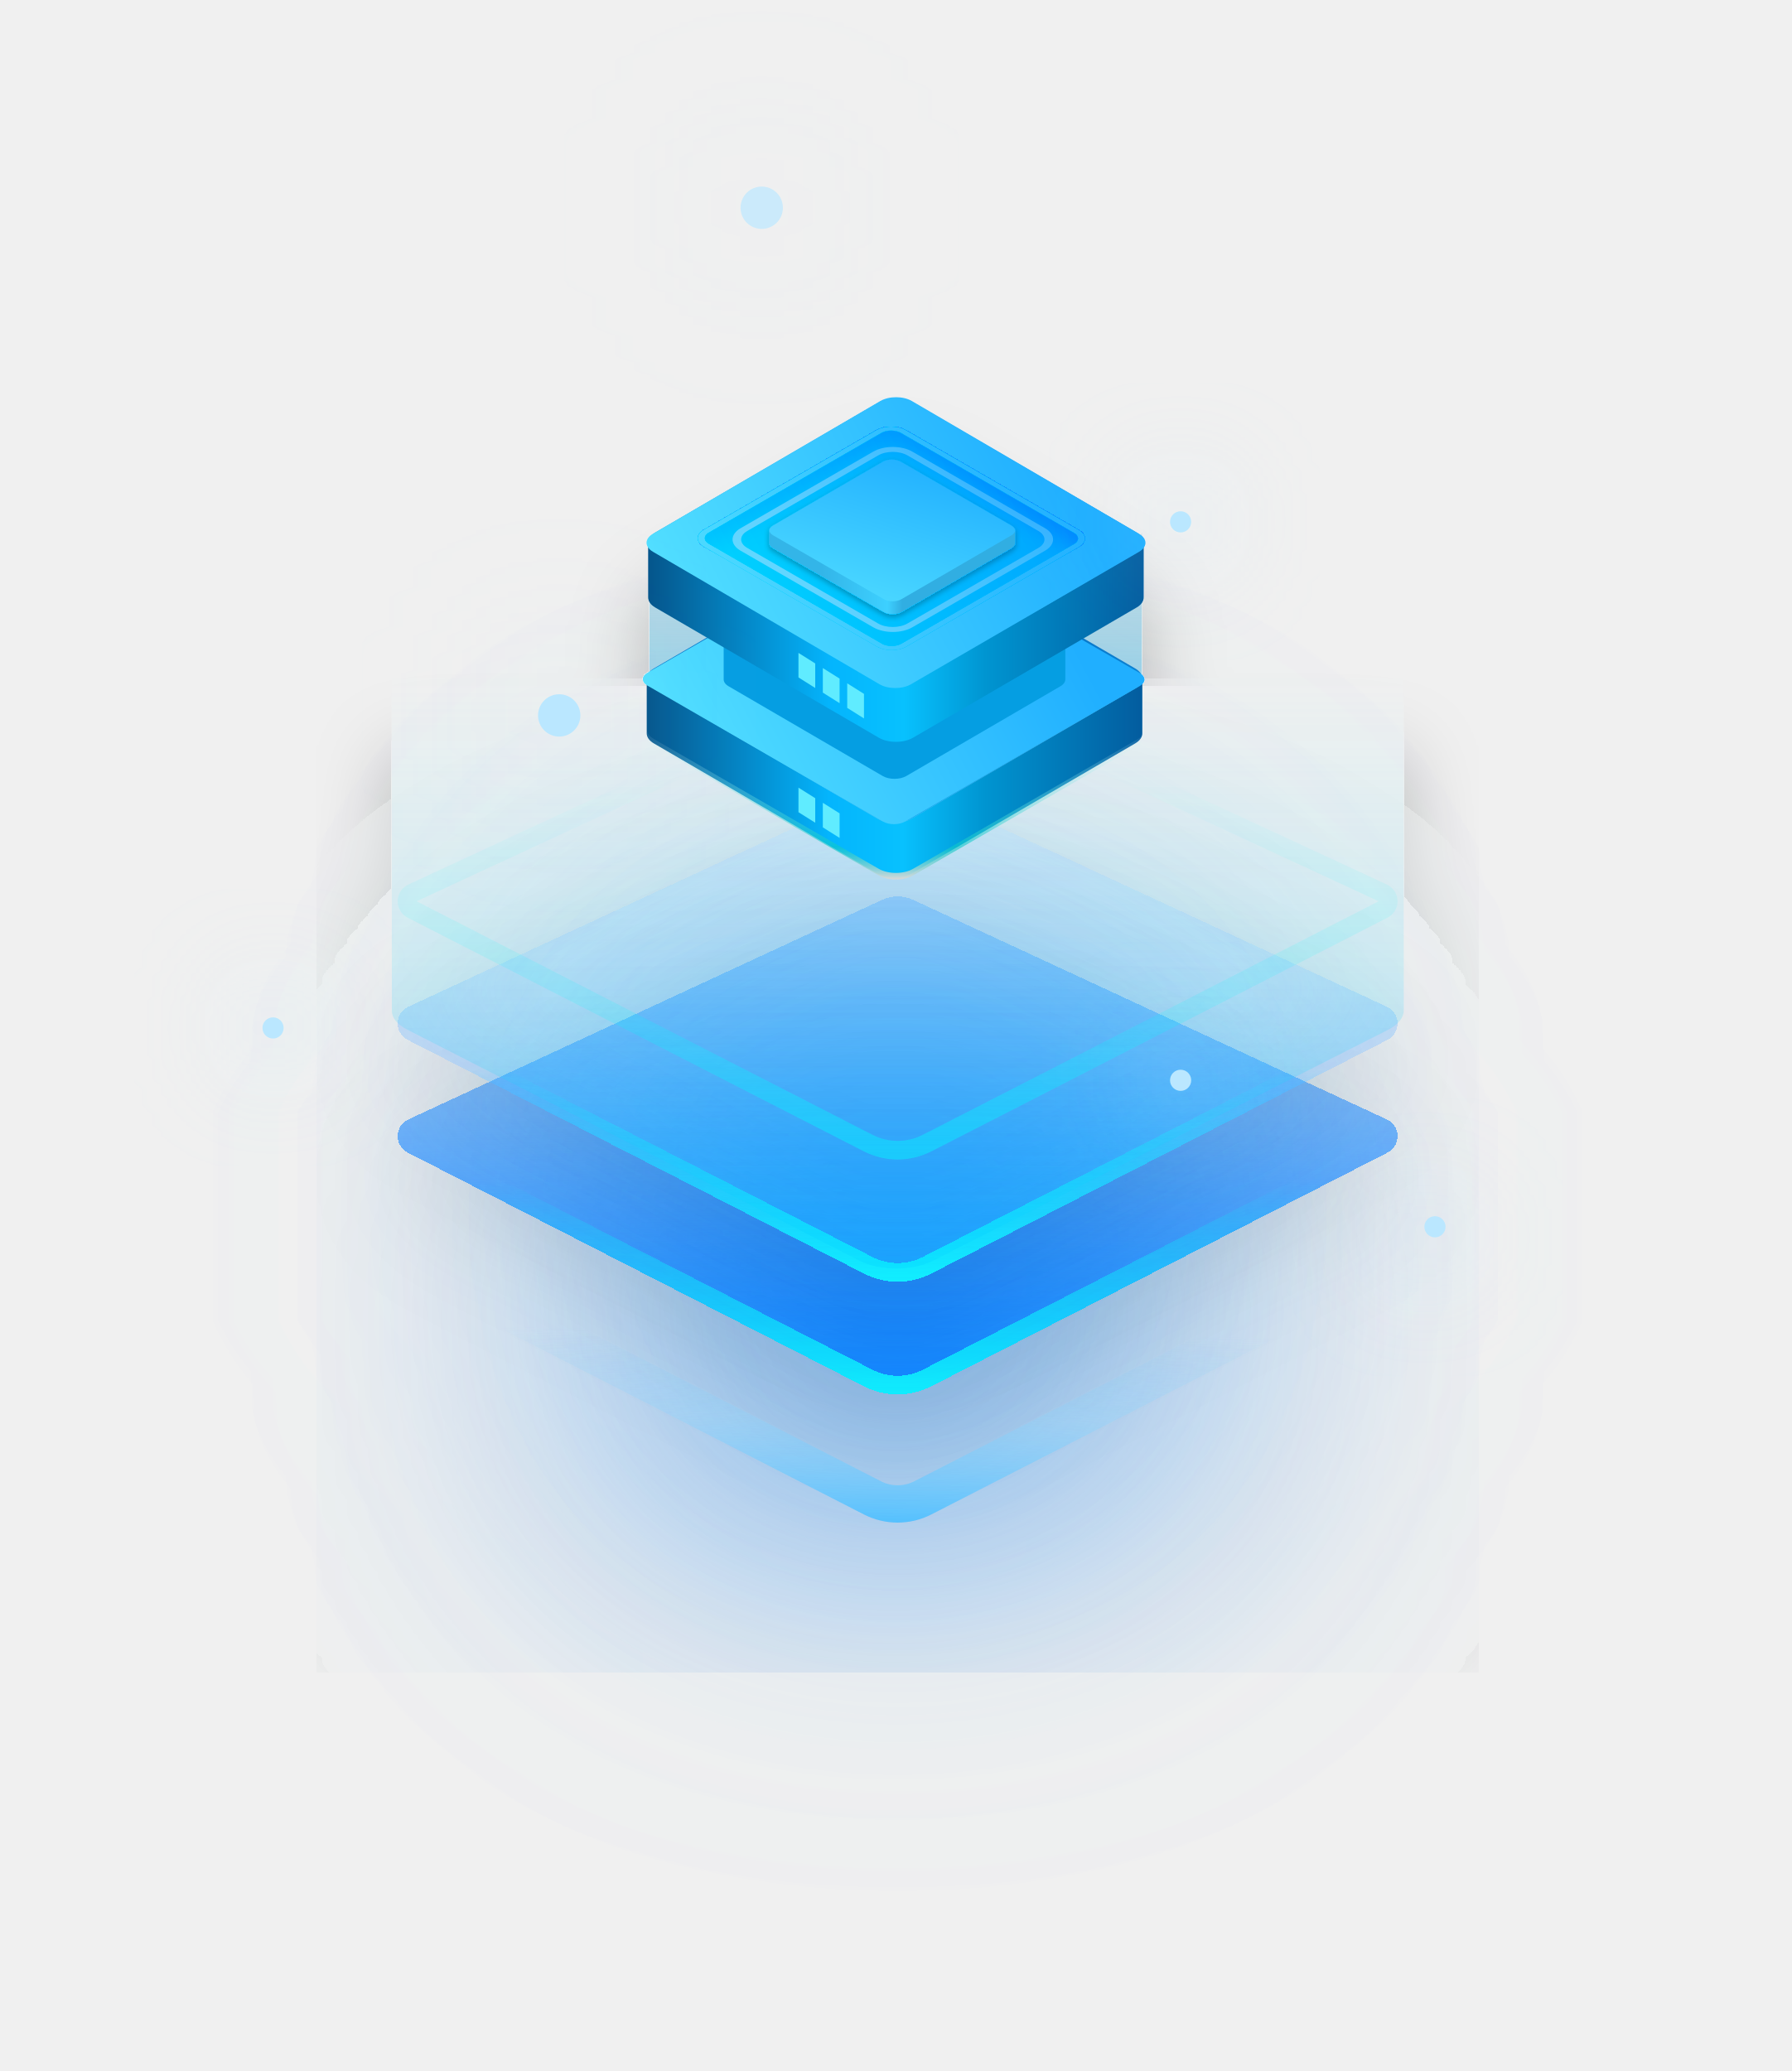
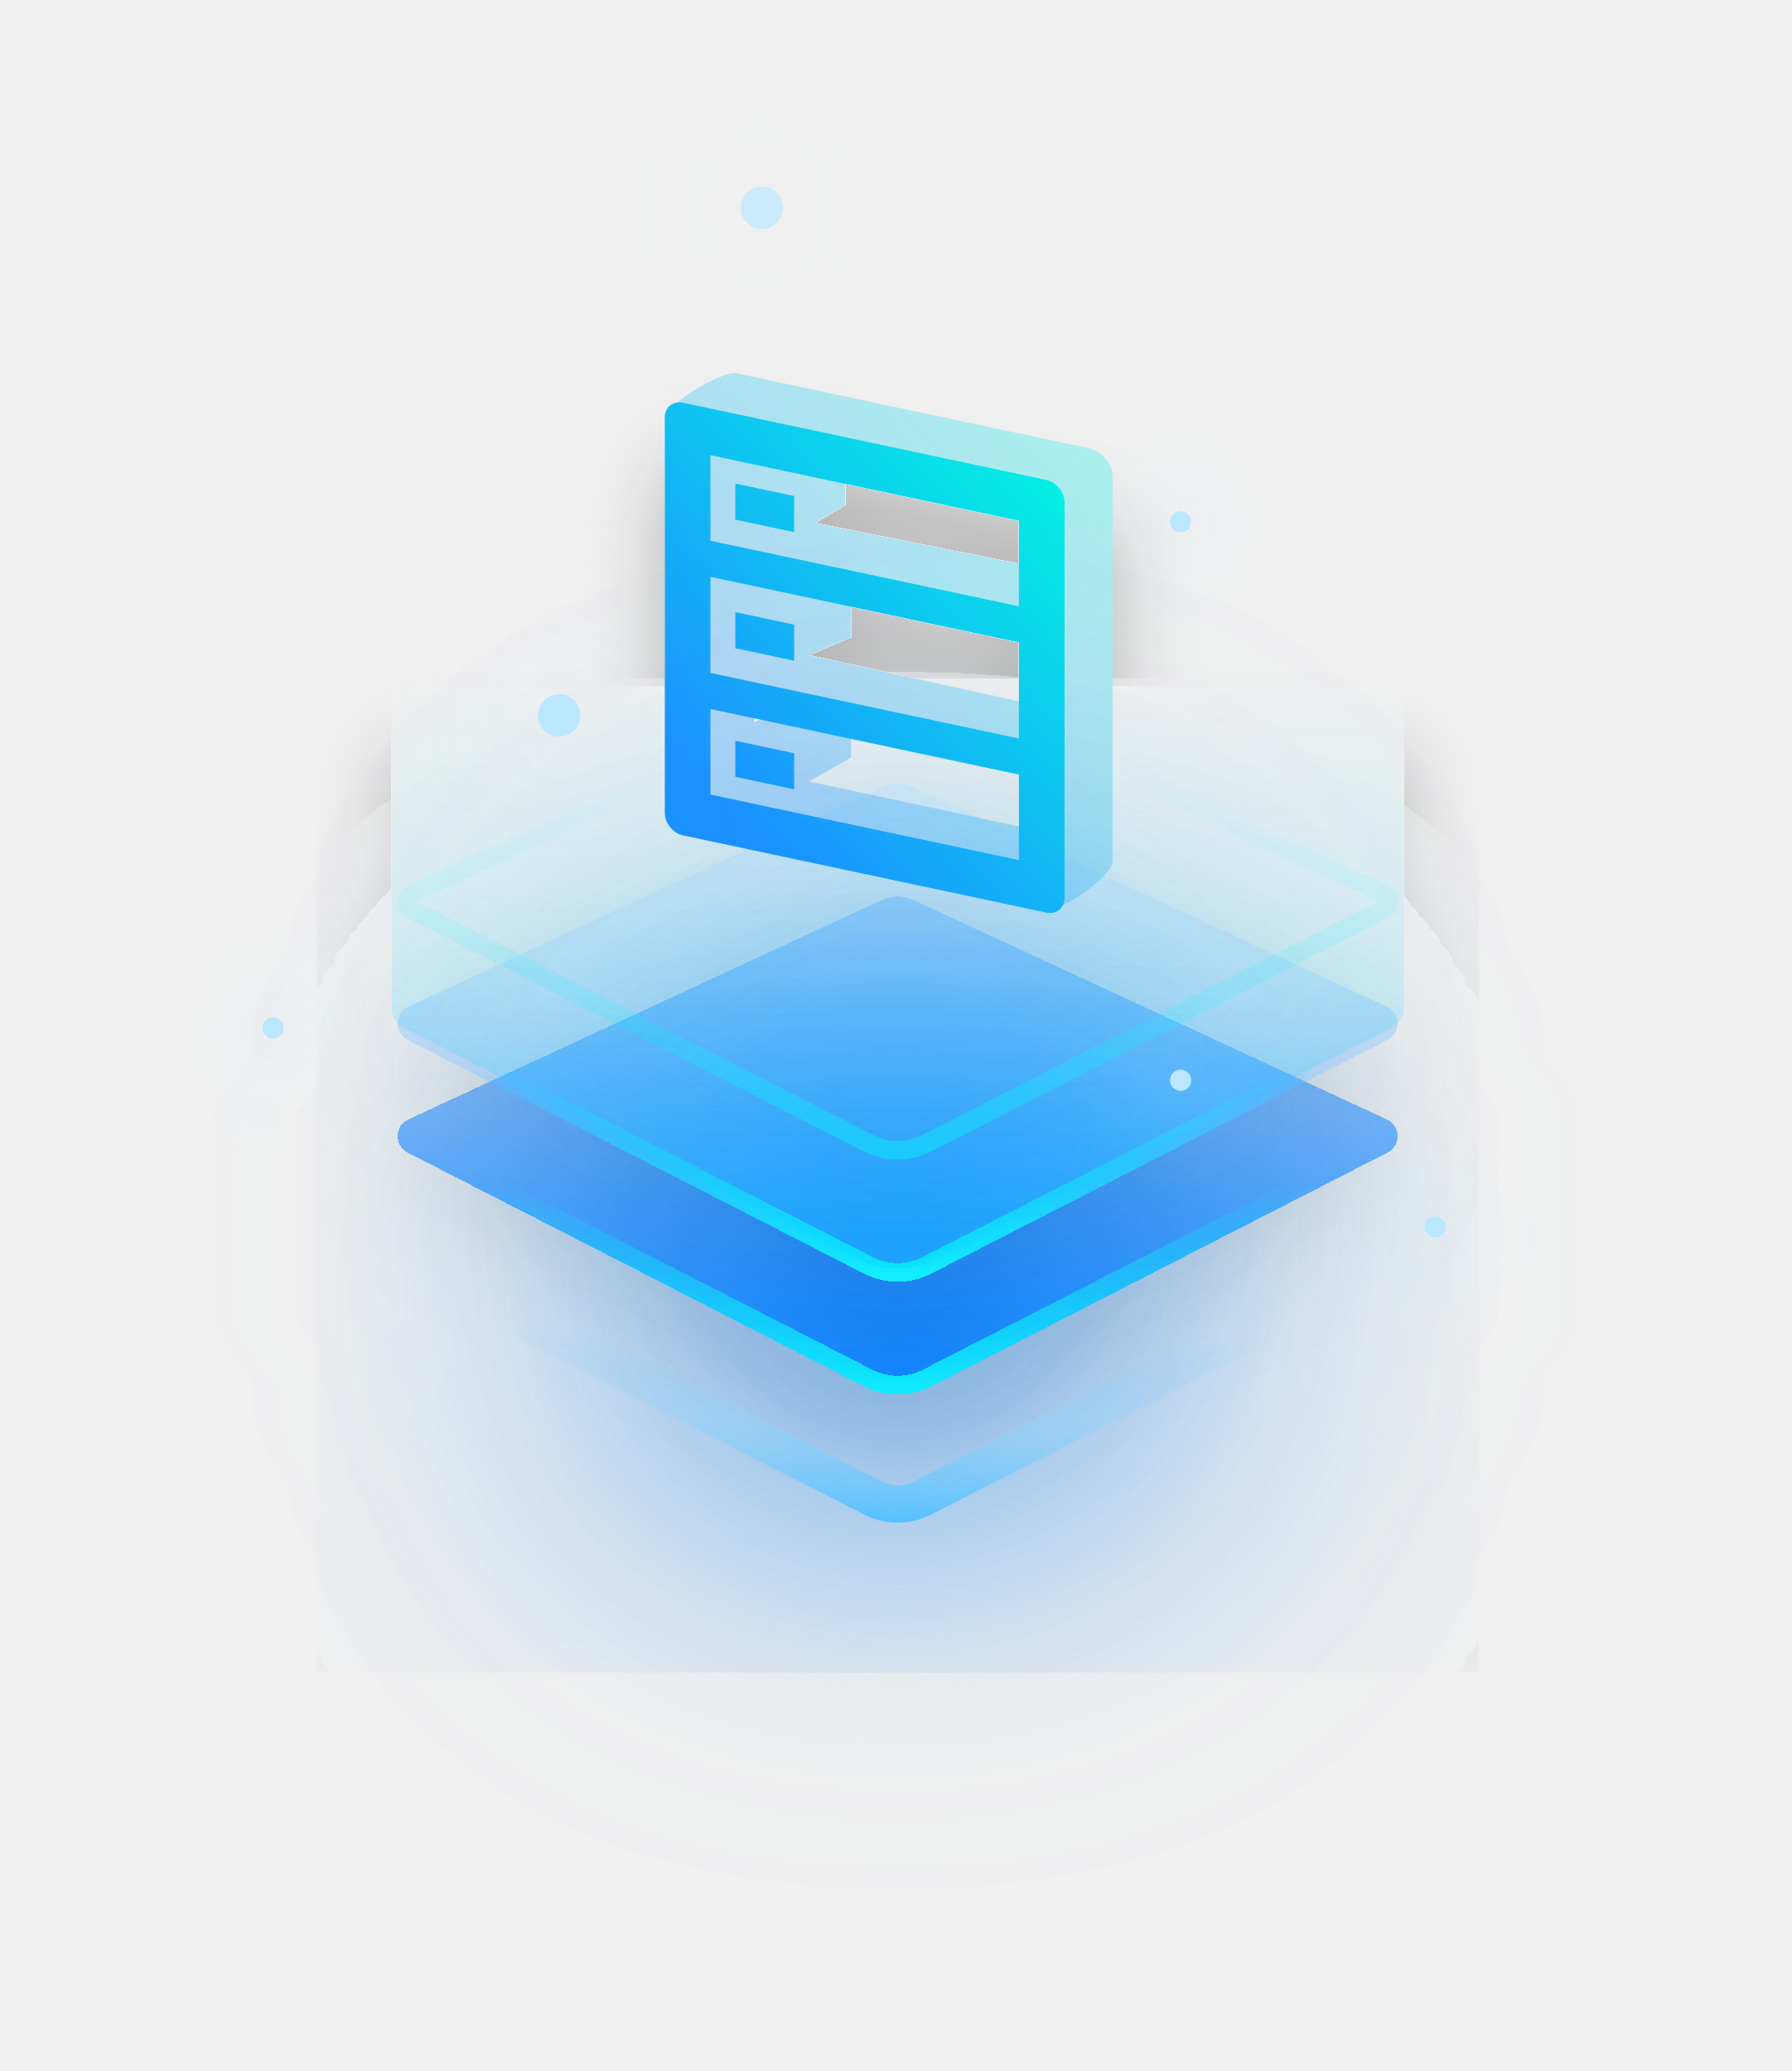
<svg xmlns="http://www.w3.org/2000/svg" width="96" height="111" viewBox="0 0 96 111" fill="none">
-   <g filter="url(#filter0_f_321_1768)">
+   <g filter="url(#filter0_f_364_2015)">
    <ellipse cx="48.108" cy="65.185" rx="12.159" ry="13.095" fill="#53B7FF" fill-opacity="0.3" />
  </g>
-   <g filter="url(#filter1_f_321_1768)">
-     <ellipse cx="48.107" cy="65.185" rx="11.224" ry="12.159" fill="#53B7FF" fill-opacity="0.4" />
+   <g filter="url(#filter1_f_364_2015)">
+     <ellipse cx="48.108" cy="65.185" rx="11.224" ry="12.159" fill="#53B7FF" fill-opacity="0.4" />
  </g>
-   <g filter="url(#filter2_d_321_1768)">
-     <g filter="url(#filter3_f_321_1768)">
-       <path d="M32.894 72.316C32.172 72 32.092 71.007 32.753 70.579L46.811 61.485C47.465 61.062 48.307 61.062 48.961 61.485L63.019 70.579C63.681 71.007 63.601 72 62.879 72.316L49.077 78.361C48.318 78.693 47.454 78.693 46.695 78.361L32.894 72.316Z" fill="#0A6BDD" />
+   <g filter="url(#filter2_d_364_2015)">
+     <g filter="url(#filter3_f_364_2015)">
+       <path d="M32.895 72.316C32.173 72 32.092 71.007 32.754 70.579L46.812 61.485C47.466 61.062 48.308 61.062 48.962 61.485L63.02 70.579C63.682 71.007 63.602 72 62.879 72.316L49.078 78.361C48.319 78.693 47.455 78.693 46.696 78.361L32.895 72.316Z" fill="#0A6BDD" />
    </g>
-     <g filter="url(#filter4_di_321_1768)">
-       <path d="M21.851 61.776C21.117 61.4 21.138 60.344 21.886 59.998L47.273 48.229C47.801 47.984 48.41 47.984 48.938 48.229L74.325 59.998C75.073 60.344 75.094 61.4 74.36 61.776L49.91 74.303C48.777 74.883 47.434 74.883 46.301 74.303L21.851 61.776Z" fill="url(#paint0_radial_321_1768)" shape-rendering="crispEdges" />
-       <path d="M22.096 60.451L47.484 48.682C47.878 48.499 48.333 48.499 48.727 48.682L74.115 60.451C74.485 60.623 74.495 61.145 74.132 61.331L49.682 73.858C48.692 74.365 47.519 74.365 46.529 73.858L22.079 61.331C21.716 61.145 21.726 60.623 22.096 60.451Z" stroke="url(#paint1_linear_321_1768)" shape-rendering="crispEdges" />
+     <g filter="url(#filter4_di_364_2015)">
+       <path d="M21.851 61.776C21.118 61.4 21.139 60.344 21.886 59.998L47.274 48.229C47.802 47.984 48.41 47.984 48.938 48.229L74.326 59.998C75.074 60.344 75.094 61.4 74.361 61.776L49.911 74.303C48.778 74.883 47.434 74.883 46.301 74.303L21.851 61.776Z" fill="url(#paint0_radial_364_2015)" shape-rendering="crispEdges" />
+       <path d="M22.079 61.331C21.716 61.145 21.727 60.623 22.097 60.451L47.484 48.682C47.879 48.499 48.334 48.499 48.728 48.682L74.115 60.451C74.486 60.623 74.496 61.145 74.133 61.331L49.683 73.858C48.693 74.365 47.519 74.365 46.529 73.858L22.079 61.331Z" stroke="url(#paint1_linear_364_2015)" shape-rendering="crispEdges" />
    </g>
-     <g filter="url(#filter5_di_321_1768)">
-       <path d="M21.851 55.734C21.117 55.359 21.138 54.303 21.886 53.956L47.273 42.187C47.801 41.943 48.41 41.943 48.938 42.187L74.325 53.956C75.073 54.303 75.094 55.359 74.36 55.734L49.91 68.261C48.777 68.842 47.434 68.842 46.301 68.261L21.851 55.734Z" fill="url(#paint2_radial_321_1768)" fill-opacity="0.2" shape-rendering="crispEdges" />
-       <path d="M22.096 54.41L47.484 42.641C47.878 42.458 48.333 42.458 48.727 42.641L74.115 54.41C74.485 54.581 74.495 55.104 74.132 55.289L49.682 67.816C48.692 68.323 47.519 68.323 46.529 67.816L22.079 55.289C21.716 55.104 21.726 54.581 22.096 54.41Z" stroke="url(#paint3_linear_321_1768)" shape-rendering="crispEdges" />
+     <g filter="url(#filter5_di_364_2015)">
+       <path d="M21.851 55.734C21.118 55.359 21.139 54.303 21.886 53.956L47.274 42.187C47.802 41.943 48.41 41.943 48.938 42.187L74.326 53.956C75.074 54.303 75.094 55.359 74.361 55.734L49.911 68.261C48.778 68.842 47.434 68.842 46.301 68.261L21.851 55.734Z" fill="url(#paint2_radial_364_2015)" fill-opacity="0.2" shape-rendering="crispEdges" />
+       <path d="M22.079 55.289C21.716 55.103 21.727 54.581 22.097 54.41L47.484 42.641C47.879 42.458 48.334 42.458 48.728 42.641L74.115 54.41C74.486 54.581 74.496 55.103 74.133 55.289L49.683 67.816C48.693 68.323 47.519 68.323 46.529 67.816L22.079 55.289Z" stroke="url(#paint3_linear_364_2015)" shape-rendering="crispEdges" />
    </g>
-     <path opacity="0.5" d="M22.096 47.861L47.484 36.092C47.878 35.909 48.333 35.909 48.727 36.092L74.115 47.861C74.485 48.032 74.495 48.554 74.132 48.74L49.682 61.267C48.692 61.774 47.519 61.774 46.529 61.267L22.079 48.74C21.716 48.554 21.726 48.032 22.096 47.861Z" stroke="url(#paint4_linear_321_1768)" />
-     <path d="M46.757 80.282L22.326 67.765L47.694 56.005C47.955 55.884 48.256 55.884 48.517 56.005L73.885 67.765L49.454 80.282C48.608 80.715 47.604 80.715 46.757 80.282Z" stroke="url(#paint5_linear_321_1768)" stroke-width="2" />
-     <path d="M75.21 16.546L75.231 54.163C75.231 54.533 74.951 54.902 74.411 55.184L50.015 67.567C48.916 68.13 47.156 68.13 46.056 67.567L21.821 55.184C21.281 54.902 21.001 54.55 21.001 54.181L20.981 16.563C20.981 18.335 75.21 18.392 75.21 16.546Z" fill="url(#paint6_linear_321_1768)" fill-opacity="0.3" />
-     <path d="M60.8 28.939L49.006 23.41C48.48 23.669 47.614 23.669 47.079 23.41L35.208 29.339C34.935 29.21 34.809 29.04 34.809 28.87L34.799 39.054C34.799 39.224 34.935 39.394 35.198 39.523L47.069 45.216C47.605 45.474 48.461 45.474 48.996 45.216L60.79 39.523C61.053 39.394 61.189 39.232 61.189 39.062L61.199 28.478C61.199 28.647 61.072 28.809 60.8 28.939Z" fill="url(#paint7_linear_321_1768)" fill-opacity="0.8" />
-     <path d="M60.838 35.827L48.859 28.851C48.351 28.555 47.528 28.555 47.02 28.851L35.041 35.827C34.792 35.972 34.665 36.161 34.66 36.351V36.374C34.665 36.564 34.792 36.754 35.041 36.899L47.02 43.875C47.528 44.171 48.351 44.171 48.859 43.875L60.838 36.899C61.087 36.754 61.214 36.564 61.219 36.374V36.351C61.214 36.161 61.087 35.972 60.838 35.827Z" fill="url(#paint8_linear_321_1768)" />
-     <path d="M60.838 36.899L48.859 43.875C48.351 44.171 47.528 44.171 47.02 43.875L35.041 36.899C34.792 36.754 34.665 36.564 34.66 36.374V39.298C34.655 39.496 34.782 39.694 35.041 39.845L47.02 46.822C47.528 47.117 48.351 47.117 48.859 46.822L60.838 39.845C61.097 39.694 61.224 39.496 61.219 39.298V36.374C61.214 36.564 61.087 36.754 60.838 36.899Z" fill="url(#paint9_linear_321_1768)" />
-     <rect width="15.946" height="15.905" rx="0.687" transform="matrix(0.866025 0.5 -0.866025 0.5 47.875 28.4492)" fill="url(#paint10_linear_321_1768)" />
-     <path d="M60.952 39.627L48.934 46.566C48.426 46.859 47.602 46.859 47.094 46.566L35.041 39.607C34.801 39.468 34.675 39.29 34.661 39.109V39.396C34.645 39.599 34.772 39.806 35.041 39.961L47.094 46.92C47.602 47.213 48.426 47.213 48.934 46.92L60.952 39.981C61.23 39.821 61.356 39.606 61.33 39.396V39.149C61.309 39.323 61.183 39.494 60.952 39.627Z" fill="url(#paint11_linear_321_1768)" />
-     <path d="M56.831 34.011L48.573 29.201C48.222 28.997 47.654 28.997 47.304 29.201L39.045 34.011C38.874 34.111 38.786 34.242 38.783 34.373V34.388C38.786 34.519 38.874 34.65 39.045 34.75L47.304 39.559C47.654 39.764 48.222 39.764 48.573 39.559L56.831 34.75C57.003 34.65 57.091 34.519 57.094 34.388V34.373C57.091 34.242 57.003 34.111 56.831 34.011Z" fill="url(#paint12_linear_321_1768)" />
-     <path d="M56.831 34.75L48.573 39.559C48.222 39.764 47.654 39.764 47.304 39.559L39.045 34.75C38.874 34.65 38.786 34.519 38.783 34.388V36.404C38.779 36.54 38.867 36.677 39.045 36.781L47.304 41.591C47.654 41.795 48.222 41.795 48.573 41.591L56.831 36.781C57.01 36.677 57.097 36.54 57.094 36.404V34.388C57.091 34.519 57.003 34.65 56.831 34.75Z" fill="#059EE2" />
-     <path d="M60.913 28.543L48.935 21.567C48.427 21.271 47.603 21.271 47.095 21.567L35.116 28.543C34.867 28.688 34.74 28.878 34.735 29.068V29.09C34.74 29.28 34.867 29.47 35.116 29.615L47.095 36.591C47.603 36.887 48.427 36.887 48.935 36.591L60.913 29.615C61.163 29.47 61.289 29.28 61.294 29.09V29.068C61.289 28.878 61.163 28.688 60.913 28.543Z" fill="url(#paint13_linear_321_1768)" />
-     <path d="M60.913 29.615L48.935 36.591C48.427 36.887 47.603 36.887 47.095 36.591L35.116 29.615C34.867 29.47 34.74 29.28 34.735 29.09V32.014C34.73 32.212 34.857 32.411 35.116 32.561L47.095 39.538C47.603 39.834 48.427 39.834 48.935 39.538L60.913 32.561C61.172 32.411 61.3 32.212 61.294 32.014V29.09C61.289 29.28 61.163 29.47 60.913 29.615Z" fill="url(#paint14_linear_321_1768)" />
-     <path d="M47.18 21.493C47.645 21.222 48.405 21.222 48.869 21.494L61.045 28.61C61.503 28.878 61.502 29.309 61.043 29.576L48.82 36.675C48.355 36.945 47.597 36.944 47.133 36.673L34.992 29.572C34.535 29.305 34.536 28.875 34.993 28.608L47.18 21.493Z" fill="url(#paint15_linear_321_1768)" />
-     <g style="mix-blend-mode:color-burn">
-       <g filter="url(#filter6_i_321_1768)">
-         <rect width="12.524" height="12.492" rx="0.905" transform="matrix(0.866025 0.5 -0.866025 0.5 47.7578 22.5997)" fill="url(#paint16_linear_321_1768)" />
-       </g>
-       <rect x="-8.99316e-09" y="0.151" width="12.222" height="12.19" rx="0.754" transform="matrix(0.866025 0.5 -0.866025 0.5 47.8885 22.6752)" stroke="url(#paint17_linear_321_1768)" stroke-width="0.302" style="mix-blend-mode:soft-light" />
-       <rect x="-8.99316e-09" y="0.151" width="12.222" height="12.19" rx="0.754" transform="matrix(0.866025 0.5 -0.866025 0.5 47.8885 22.6752)" stroke="white" stroke-width="0.302" />
-     </g>
-     <path opacity="0.6" fill-rule="evenodd" clip-rule="evenodd" d="M48.893 24.205C48.316 23.872 47.38 23.872 46.802 24.205L39.692 28.31C39.115 28.643 39.115 29.184 39.692 29.517L46.802 33.622C47.38 33.955 48.316 33.955 48.893 33.622L56.003 29.517C56.58 29.184 56.58 28.643 56.003 28.31L48.893 24.205ZM48.632 24.408C48.199 24.158 47.496 24.158 47.063 24.408L40.044 28.46C39.611 28.71 39.611 29.116 40.044 29.366L47.063 33.418C47.496 33.668 48.199 33.668 48.632 33.418L55.651 29.366C56.084 29.116 56.084 28.71 55.651 28.46L48.632 24.408Z" fill="url(#paint18_linear_321_1768)" />
-     <g filter="url(#filter7_d_321_1768)">
-       <path d="M54.208 28.171C54.475 28.326 54.475 28.574 54.212 28.73L48.316 32.152C48.053 32.308 47.621 32.308 47.353 32.152L41.423 28.73C41.156 28.574 41.156 28.326 41.418 28.171L47.315 24.749C47.577 24.593 48.01 24.593 48.277 24.749L54.208 28.171Z" fill="url(#paint19_linear_321_1768)" />
-       <path d="M54.211 28.688L48.319 32.11C48.056 32.266 47.624 32.266 47.356 32.11L41.426 28.688C41.29 28.61 41.227 28.508 41.227 28.406L41.222 29.097C41.222 29.199 41.29 29.301 41.421 29.379L47.352 32.801C47.619 32.957 48.047 32.957 48.314 32.801L54.206 29.379C54.337 29.301 54.405 29.204 54.405 29.102L54.41 28.411C54.41 28.513 54.347 28.61 54.211 28.688Z" fill="url(#paint20_linear_321_1768)" />
-     </g>
-     <path d="M42.792 34.994L43.69 35.559V36.874L42.792 36.309V34.994Z" fill="#60ECFF" />
-     <path d="M44.098 35.807L44.996 36.372V37.688L44.098 37.123V35.807Z" fill="#60ECFF" />
-     <path d="M45.405 36.625L46.303 37.19V38.506L45.405 37.941V36.625Z" fill="#60ECFF" />
-     <path d="M42.792 42.216L43.69 42.781V44.096L42.792 43.532V42.216Z" fill="#60ECFF" />
-     <path d="M44.098 43.029L44.996 43.594V44.91L44.098 44.345V43.029Z" fill="#60ECFF" />
+     <path opacity="0.5" d="M22.079 48.74C21.716 48.554 21.727 48.032 22.097 47.861L47.484 36.092C47.879 35.909 48.334 35.909 48.728 36.092L74.115 47.861C74.486 48.032 74.496 48.554 74.133 48.74L49.683 61.267C48.693 61.774 47.519 61.774 46.529 61.267L22.079 48.74Z" stroke="url(#paint4_linear_364_2015)" />
+     <path d="M22.327 67.765L47.694 56.005C47.956 55.884 48.257 55.884 48.518 56.005L73.885 67.765L49.455 80.281C48.608 80.715 47.604 80.715 46.758 80.281L22.327 67.765Z" stroke="url(#paint5_linear_364_2015)" stroke-width="2" />
+     <path d="M75.21 16.546L75.231 54.163C75.231 54.533 74.951 54.902 74.411 55.183L50.015 67.567C48.916 68.13 47.156 68.13 46.056 67.567L21.821 55.183C21.281 54.902 21.001 54.55 21.001 54.181L20.981 16.563C20.981 18.335 75.21 18.392 75.21 16.546Z" fill="url(#paint6_linear_364_2015)" fill-opacity="0.3" />
+     <path fill-rule="evenodd" clip-rule="evenodd" d="M45.29 27.067V25.134L41.425 24.49L40.41 24.88V22.464L56.241 26.213L56.563 30.61L43.68 28.033L45.29 27.067ZM40.41 36.729V38.73L41.985 37.998L45.612 38.984V40.594L43.358 41.883L56.885 44.781V40.272L40.41 36.729ZM43.358 35.119L56.563 38.018V33.106L40.41 29.644L41.748 31.254L45.612 31.898V34.153L43.358 35.119ZM35.628 22.558C35.628 21.591 38.769 19.861 39.465 20.009L58.367 24.027C59.063 24.175 59.627 24.872 59.627 25.583V46.196C59.627 46.908 56.563 49.291 55.597 48.646L39.465 43.199C38.769 43.051 36.594 43.238 36.594 42.527L35.628 22.558Z" fill="url(#paint7_linear_364_2015)" fill-opacity="0.3" />
+     <path fill-rule="evenodd" clip-rule="evenodd" d="M38.073 28.982V24.397L54.606 27.911V32.496L38.073 28.982ZM38.073 38.001V42.587L54.606 46.1V41.515L38.073 38.001ZM38.073 36.068L54.606 39.582V34.429L38.073 30.915V36.068ZM35.628 22.377C35.628 21.825 36.066 21.47 36.606 21.585L56.073 25.723C56.613 25.837 57.051 26.378 57.051 26.93V48.12C57.051 48.673 56.613 49.027 56.073 48.912L36.606 44.775C36.066 44.66 35.628 44.119 35.628 43.567V22.377ZM39.408 25.916L42.559 26.586V28.519L39.408 27.849V25.916ZM39.408 32.809L42.559 33.479V35.411L39.408 34.742V32.809ZM42.559 40.371L39.408 39.702V41.634L42.559 42.304V40.371Z" fill="url(#paint8_linear_364_2015)" />
  </g>
  <g opacity="0.7">
-     <g filter="url(#filter8_f_321_1768)">
+     <g filter="url(#filter6_f_364_2015)">
      <circle cx="40.823" cy="11.134" r="1.134" fill="#BAE7FF" />
    </g>
    <circle cx="40.823" cy="11.134" r="1.134" fill="#BAE7FF" />
  </g>
-   <g filter="url(#filter9_f_321_1768)">
+   <g filter="url(#filter7_f_364_2015)">
    <circle cx="29.969" cy="38.344" r="1.134" fill="#BAE7FF" />
  </g>
  <circle cx="29.969" cy="38.344" r="1.134" fill="#BAE7FF" />
-   <g filter="url(#filter10_f_321_1768)">
+   <g filter="url(#filter8_f_364_2015)">
    <circle cx="63.272" cy="27.97" r="1.134" fill="#BAE7FF" />
  </g>
  <circle cx="63.271" cy="27.97" r="0.567" fill="#BAE7FF" />
-   <g filter="url(#filter11_f_321_1768)">
+   <g filter="url(#filter9_f_364_2015)">
    <circle cx="63.272" cy="57.901" r="1.134" fill="#BAE7FF" />
  </g>
  <circle cx="63.272" cy="57.901" r="0.567" fill="#BAE7FF" />
-   <g filter="url(#filter12_f_321_1768)">
+   <g filter="url(#filter10_f_364_2015)">
    <circle cx="76.366" cy="66.319" r="1.134" fill="#BAE7FF" />
  </g>
  <circle cx="76.903" cy="65.752" r="0.567" fill="#BAE7FF" />
-   <g filter="url(#filter13_f_321_1768)">
+   <g filter="url(#filter11_f_364_2015)">
    <circle cx="14.634" cy="55.095" r="1.134" fill="#BAE7FF" />
  </g>
  <circle cx="14.633" cy="55.095" r="0.567" fill="#BAE7FF" />
  <defs>
-     <filter id="filter0_f_321_1768" x="5.948" y="22.09" width="84.319" height="86.189" filterUnits="userSpaceOnUse" color-interpolation-filters="sRGB">
+     <filter id="filter0_f_364_2015" x="5.948" y="22.09" width="84.318" height="86.189" filterUnits="userSpaceOnUse" color-interpolation-filters="sRGB">
      <feFlood flood-opacity="0" result="BackgroundImageFix" />
      <feBlend mode="normal" in="SourceGraphic" in2="BackgroundImageFix" result="shape" />
-       <feGaussianBlur stdDeviation="15" result="effect1_foregroundBlur_321_1768" />
+       <feGaussianBlur stdDeviation="15" result="effect1_foregroundBlur_364_2015" />
    </filter>
-     <filter id="filter1_f_321_1768" x="6.883" y="23.026" width="82.448" height="84.319" filterUnits="userSpaceOnUse" color-interpolation-filters="sRGB">
+     <filter id="filter1_f_364_2015" x="6.884" y="23.026" width="82.448" height="84.319" filterUnits="userSpaceOnUse" color-interpolation-filters="sRGB">
      <feFlood flood-opacity="0" result="BackgroundImageFix" />
      <feBlend mode="normal" in="SourceGraphic" in2="BackgroundImageFix" result="shape" />
-       <feGaussianBlur stdDeviation="15" result="effect1_foregroundBlur_321_1768" />
+       <feGaussianBlur stdDeviation="15" result="effect1_foregroundBlur_364_2015" />
    </filter>
-     <filter id="filter2_d_321_1768" x="16.981" y="16.546" width="62.249" height="73.061" filterUnits="userSpaceOnUse" color-interpolation-filters="sRGB">
+     <filter id="filter2_d_364_2015" x="16.98" y="16.546" width="62.25" height="73.061" filterUnits="userSpaceOnUse" color-interpolation-filters="sRGB">
      <feFlood flood-opacity="0" result="BackgroundImageFix" />
      <feColorMatrix in="SourceAlpha" type="matrix" values="0 0 0 0 0 0 0 0 0 0 0 0 0 0 0 0 0 0 127 0" result="hardAlpha" />
      <feOffset dy="4" />
      <feGaussianBlur stdDeviation="2" />
      <feComposite in2="hardAlpha" operator="out" />
      <feColorMatrix type="matrix" values="0 0 0 0 0 0 0 0 0 0 0 0 0 0 0 0 0 0 0.25 0" />
-       <feBlend mode="normal" in2="BackgroundImageFix" result="effect1_dropShadow_321_1768" />
-       <feBlend mode="normal" in="SourceGraphic" in2="effect1_dropShadow_321_1768" result="shape" />
+       <feBlend mode="normal" in2="BackgroundImageFix" result="effect1_dropShadow_364_2015" />
+       <feBlend mode="normal" in="SourceGraphic" in2="effect1_dropShadow_364_2015" result="shape" />
    </filter>
-     <filter id="filter3_f_321_1768" x="0.641" y="29.507" width="94.491" height="80.764" filterUnits="userSpaceOnUse" color-interpolation-filters="sRGB">
+     <filter id="filter3_f_364_2015" x="0.642" y="29.507" width="94.49" height="80.764" filterUnits="userSpaceOnUse" color-interpolation-filters="sRGB">
      <feFlood flood-opacity="0" result="BackgroundImageFix" />
      <feBlend mode="normal" in="SourceGraphic" in2="BackgroundImageFix" result="shape" />
-       <feGaussianBlur stdDeviation="15.83" result="effect1_foregroundBlur_321_1768" />
+       <feGaussianBlur stdDeviation="15.83" result="effect1_foregroundBlur_364_2015" />
    </filter>
-     <filter id="filter4_di_321_1768" x="15.376" y="44.088" width="65.459" height="38.566" filterUnits="userSpaceOnUse" color-interpolation-filters="sRGB">
+     <filter id="filter4_di_364_2015" x="15.377" y="44.087" width="65.459" height="38.566" filterUnits="userSpaceOnUse" color-interpolation-filters="sRGB">
      <feFlood flood-opacity="0" result="BackgroundImageFix" />
      <feColorMatrix in="SourceAlpha" type="matrix" values="0 0 0 0 0 0 0 0 0 0 0 0 0 0 0 0 0 0 127 0" result="hardAlpha" />
      <feOffset dy="1.979" />
      <feGaussianBlur stdDeviation="2.968" />
      <feComposite in2="hardAlpha" operator="out" />
      <feColorMatrix type="matrix" values="0 0 0 0 0.018 0 0 0 0 0.126 0 0 0 0 0.204 0 0 0 0.1 0" />
-       <feBlend mode="normal" in2="BackgroundImageFix" result="effect1_dropShadow_321_1768" />
-       <feBlend mode="normal" in="SourceGraphic" in2="effect1_dropShadow_321_1768" result="shape" />
+       <feBlend mode="normal" in2="BackgroundImageFix" result="effect1_dropShadow_364_2015" />
+       <feBlend mode="normal" in="SourceGraphic" in2="effect1_dropShadow_364_2015" result="shape" />
      <feColorMatrix in="SourceAlpha" type="matrix" values="0 0 0 0 0 0 0 0 0 0 0 0 0 0 0 0 0 0 127 0" result="hardAlpha" />
      <feOffset dy="-1.979" />
      <feGaussianBlur stdDeviation="2.968" />
      <feComposite in2="hardAlpha" operator="arithmetic" k2="-1" k3="1" />
      <feColorMatrix type="matrix" values="0 0 0 0 0.383 0 0 0 0 0.682 0 0 0 0 1 0 0 0 0.2 0" />
-       <feBlend mode="normal" in2="shape" result="effect2_innerShadow_321_1768" />
+       <feBlend mode="normal" in2="shape" result="effect2_innerShadow_364_2015" />
    </filter>
-     <filter id="filter5_di_321_1768" x="15.376" y="38.046" width="65.459" height="38.566" filterUnits="userSpaceOnUse" color-interpolation-filters="sRGB">
+     <filter id="filter5_di_364_2015" x="15.377" y="38.046" width="65.459" height="38.566" filterUnits="userSpaceOnUse" color-interpolation-filters="sRGB">
      <feFlood flood-opacity="0" result="BackgroundImageFix" />
      <feColorMatrix in="SourceAlpha" type="matrix" values="0 0 0 0 0 0 0 0 0 0 0 0 0 0 0 0 0 0 127 0" result="hardAlpha" />
      <feOffset dy="1.979" />
      <feGaussianBlur stdDeviation="2.968" />
      <feComposite in2="hardAlpha" operator="out" />
      <feColorMatrix type="matrix" values="0 0 0 0 0.018 0 0 0 0 0.126 0 0 0 0 0.204 0 0 0 0.1 0" />
-       <feBlend mode="normal" in2="BackgroundImageFix" result="effect1_dropShadow_321_1768" />
-       <feBlend mode="normal" in="SourceGraphic" in2="effect1_dropShadow_321_1768" result="shape" />
+       <feBlend mode="normal" in2="BackgroundImageFix" result="effect1_dropShadow_364_2015" />
+       <feBlend mode="normal" in="SourceGraphic" in2="effect1_dropShadow_364_2015" result="shape" />
      <feColorMatrix in="SourceAlpha" type="matrix" values="0 0 0 0 0 0 0 0 0 0 0 0 0 0 0 0 0 0 127 0" result="hardAlpha" />
      <feOffset dy="-1.979" />
      <feGaussianBlur stdDeviation="2.968" />
      <feComposite in2="hardAlpha" operator="arithmetic" k2="-1" k3="1" />
      <feColorMatrix type="matrix" values="0 0 0 0 0.383 0 0 0 0 0.682 0 0 0 0 1 0 0 0 0.2 0" />
-       <feBlend mode="normal" in2="shape" result="effect2_innerShadow_321_1768" />
+       <feBlend mode="normal" in2="shape" result="effect2_innerShadow_364_2015" />
    </filter>
-     <filter id="filter6_i_321_1768" x="37.398" y="22.865" width="20.746" height="13.185" filterUnits="userSpaceOnUse" color-interpolation-filters="sRGB">
+     <filter id="filter6_f_364_2015" x="30.266" y="0.577" width="21.114" height="21.114" filterUnits="userSpaceOnUse" color-interpolation-filters="sRGB">
      <feFlood flood-opacity="0" result="BackgroundImageFix" />
      <feBlend mode="normal" in="SourceGraphic" in2="BackgroundImageFix" result="shape" />
-       <feColorMatrix in="SourceAlpha" type="matrix" values="0 0 0 0 0 0 0 0 0 0 0 0 0 0 0 0 0 0 127 0" result="hardAlpha" />
-       <feOffset dy="1.207" />
-       <feGaussianBlur stdDeviation="0.604" />
-       <feComposite in2="hardAlpha" operator="arithmetic" k2="-1" k3="1" />
-       <feColorMatrix type="matrix" values="0 0 0 0 0 0 0 0 0 0 0 0 0 0 0 0 0 0 0.25 0" />
-       <feBlend mode="normal" in2="shape" result="effect1_innerShadow_321_1768" />
+       <feGaussianBlur stdDeviation="4.712" result="effect1_foregroundBlur_364_2015" />
    </filter>
-     <filter id="filter7_d_321_1768" x="40.94" y="24.491" width="13.751" height="8.849" filterUnits="userSpaceOnUse" color-interpolation-filters="sRGB">
-       <feFlood flood-opacity="0" result="BackgroundImageFix" />
-       <feColorMatrix in="SourceAlpha" type="matrix" values="0 0 0 0 0 0 0 0 0 0 0 0 0 0 0 0 0 0 127 0" result="hardAlpha" />
-       <feOffset dy="0.141" />
-       <feGaussianBlur stdDeviation="0.141" />
-       <feComposite in2="hardAlpha" operator="out" />
-       <feColorMatrix type="matrix" values="0 0 0 0 0 0 0 0 0 0 0 0 0 0 0 0 0 0 0.25 0" />
-       <feBlend mode="normal" in2="BackgroundImageFix" result="effect1_dropShadow_321_1768" />
-       <feBlend mode="normal" in="SourceGraphic" in2="effect1_dropShadow_321_1768" result="shape" />
-     </filter>
-     <filter id="filter8_f_321_1768" x="30.266" y="0.577" width="21.114" height="21.114" filterUnits="userSpaceOnUse" color-interpolation-filters="sRGB">
+     <filter id="filter7_f_364_2015" x="19.412" y="27.787" width="21.114" height="21.114" filterUnits="userSpaceOnUse" color-interpolation-filters="sRGB">
      <feFlood flood-opacity="0" result="BackgroundImageFix" />
      <feBlend mode="normal" in="SourceGraphic" in2="BackgroundImageFix" result="shape" />
-       <feGaussianBlur stdDeviation="4.712" result="effect1_foregroundBlur_321_1768" />
+       <feGaussianBlur stdDeviation="4.712" result="effect1_foregroundBlur_364_2015" />
    </filter>
-     <filter id="filter9_f_321_1768" x="19.412" y="27.787" width="21.114" height="21.114" filterUnits="userSpaceOnUse" color-interpolation-filters="sRGB">
+     <filter id="filter8_f_364_2015" x="55.856" y="20.554" width="14.832" height="14.832" filterUnits="userSpaceOnUse" color-interpolation-filters="sRGB">
      <feFlood flood-opacity="0" result="BackgroundImageFix" />
      <feBlend mode="normal" in="SourceGraphic" in2="BackgroundImageFix" result="shape" />
-       <feGaussianBlur stdDeviation="4.712" result="effect1_foregroundBlur_321_1768" />
+       <feGaussianBlur stdDeviation="3.141" result="effect1_foregroundBlur_364_2015" />
    </filter>
-     <filter id="filter10_f_321_1768" x="55.856" y="20.554" width="14.832" height="14.832" filterUnits="userSpaceOnUse" color-interpolation-filters="sRGB">
+     <filter id="filter9_f_364_2015" x="55.856" y="50.485" width="14.832" height="14.832" filterUnits="userSpaceOnUse" color-interpolation-filters="sRGB">
      <feFlood flood-opacity="0" result="BackgroundImageFix" />
      <feBlend mode="normal" in="SourceGraphic" in2="BackgroundImageFix" result="shape" />
-       <feGaussianBlur stdDeviation="3.141" result="effect1_foregroundBlur_321_1768" />
+       <feGaussianBlur stdDeviation="3.141" result="effect1_foregroundBlur_364_2015" />
    </filter>
-     <filter id="filter11_f_321_1768" x="55.856" y="50.485" width="14.832" height="14.832" filterUnits="userSpaceOnUse" color-interpolation-filters="sRGB">
+     <filter id="filter10_f_364_2015" x="68.95" y="58.903" width="14.832" height="14.832" filterUnits="userSpaceOnUse" color-interpolation-filters="sRGB">
      <feFlood flood-opacity="0" result="BackgroundImageFix" />
      <feBlend mode="normal" in="SourceGraphic" in2="BackgroundImageFix" result="shape" />
-       <feGaussianBlur stdDeviation="3.141" result="effect1_foregroundBlur_321_1768" />
+       <feGaussianBlur stdDeviation="3.141" result="effect1_foregroundBlur_364_2015" />
    </filter>
-     <filter id="filter12_f_321_1768" x="68.95" y="58.904" width="14.832" height="14.832" filterUnits="userSpaceOnUse" color-interpolation-filters="sRGB">
+     <filter id="filter11_f_364_2015" x="7.218" y="47.679" width="14.832" height="14.832" filterUnits="userSpaceOnUse" color-interpolation-filters="sRGB">
      <feFlood flood-opacity="0" result="BackgroundImageFix" />
      <feBlend mode="normal" in="SourceGraphic" in2="BackgroundImageFix" result="shape" />
-       <feGaussianBlur stdDeviation="3.141" result="effect1_foregroundBlur_321_1768" />
+       <feGaussianBlur stdDeviation="3.141" result="effect1_foregroundBlur_364_2015" />
    </filter>
-     <filter id="filter13_f_321_1768" x="7.218" y="47.679" width="14.832" height="14.832" filterUnits="userSpaceOnUse" color-interpolation-filters="sRGB">
-       <feFlood flood-opacity="0" result="BackgroundImageFix" />
-       <feBlend mode="normal" in="SourceGraphic" in2="BackgroundImageFix" result="shape" />
-       <feGaussianBlur stdDeviation="3.141" result="effect1_foregroundBlur_321_1768" />
-     </filter>
-     <radialGradient id="paint0_radial_321_1768" cx="0" cy="0" r="1" gradientUnits="userSpaceOnUse" gradientTransform="translate(48.0972 75.2105) rotate(-90) scale(27.3677 158.903)">
+     <radialGradient id="paint0_radial_364_2015" cx="0" cy="0" r="1" gradientUnits="userSpaceOnUse" gradientTransform="translate(48.0977 75.2105) rotate(-90) scale(27.3677 158.903)">
      <stop stop-color="#007CFF" />
      <stop offset="0.585" stop-color="#007CFF" stop-opacity="0.5" />
      <stop offset="1" stop-color="#007CFF" stop-opacity="0.2" />
    </radialGradient>
-     <linearGradient id="paint1_linear_321_1768" x1="48.097" y1="75.21" x2="48.097" y2="51.264" gradientUnits="userSpaceOnUse">
+     <linearGradient id="paint1_linear_364_2015" x1="48.098" y1="75.21" x2="48.098" y2="51.264" gradientUnits="userSpaceOnUse">
      <stop stop-color="#00FFFF" />
      <stop offset="0.357" stop-color="#00FFFF" stop-opacity="0.3" />
      <stop offset="0.497" stop-color="#00FFFF" stop-opacity="0" />
    </linearGradient>
-     <radialGradient id="paint2_radial_321_1768" cx="0" cy="0" r="1" gradientUnits="userSpaceOnUse" gradientTransform="translate(48.0972 69.1692) rotate(-90) scale(27.3677 158.903)">
+     <radialGradient id="paint2_radial_364_2015" cx="0" cy="0" r="1" gradientUnits="userSpaceOnUse" gradientTransform="translate(48.0977 69.1691) rotate(-90) scale(27.3677 158.903)">
      <stop stop-color="#007CFF" />
      <stop offset="0.585" stop-color="#007CFF" stop-opacity="0.5" />
      <stop offset="1" stop-color="#007CFF" stop-opacity="0.2" />
    </radialGradient>
-     <linearGradient id="paint3_linear_321_1768" x1="48.097" y1="69.169" x2="48.097" y2="45.222" gradientUnits="userSpaceOnUse">
+     <linearGradient id="paint3_linear_364_2015" x1="48.098" y1="69.169" x2="48.098" y2="45.222" gradientUnits="userSpaceOnUse">
      <stop stop-color="#00FFFF" />
      <stop offset="0.357" stop-color="#00FFFF" stop-opacity="0.3" />
      <stop offset="0.497" stop-color="#00FFFF" stop-opacity="0" />
    </linearGradient>
-     <linearGradient id="paint4_linear_321_1768" x1="48.097" y1="62.62" x2="48.097" y2="38.673" gradientUnits="userSpaceOnUse">
+     <linearGradient id="paint4_linear_364_2015" x1="48.098" y1="62.62" x2="48.098" y2="38.673" gradientUnits="userSpaceOnUse">
      <stop stop-color="#00FFFF" />
      <stop offset="0.357" stop-color="#00FFFF" stop-opacity="0.3" />
      <stop offset="0.9" stop-color="#00FFFF" stop-opacity="0" />
    </linearGradient>
-     <linearGradient id="paint5_linear_321_1768" x1="48.097" y1="82.079" x2="48.471" y2="55.575" gradientUnits="userSpaceOnUse">
+     <linearGradient id="paint5_linear_364_2015" x1="48.098" y1="82.079" x2="48.471" y2="55.575" gradientUnits="userSpaceOnUse">
      <stop stop-color="#4ABEFF" />
      <stop offset="0.231" stop-color="#8BD5FF" stop-opacity="0.3" />
      <stop offset="0.403" stop-color="#6AC9FF" stop-opacity="0" />
    </linearGradient>
-     <linearGradient id="paint6_linear_321_1768" x1="45.06" y1="67.989" x2="45.06" y2="17.027" gradientUnits="userSpaceOnUse">
+     <linearGradient id="paint6_linear_364_2015" x1="45.06" y1="67.989" x2="45.06" y2="17.027" gradientUnits="userSpaceOnUse">
      <stop stop-color="#00D1FF" />
      <stop offset="0.625" stop-color="#54E0FF" stop-opacity="0" />
    </linearGradient>
-     <linearGradient id="paint7_linear_321_1768" x1="49.481" y1="45.41" x2="49.481" y2="21.984" gradientUnits="userSpaceOnUse">
-       <stop stop-color="#52D5FF" />
-       <stop offset="1" stop-color="#3580AB" stop-opacity="0" />
+     <linearGradient id="paint7_linear_364_2015" x1="34.368" y1="48.896" x2="63.144" y2="22.206" gradientUnits="userSpaceOnUse">
+       <stop offset="0.261" stop-color="#1A91FF" />
+       <stop offset="1" stop-color="#01FFDF" />
    </linearGradient>
-     <linearGradient id="paint8_linear_321_1768" x1="47.94" y1="28.629" x2="47.94" y2="47.044" gradientUnits="userSpaceOnUse">
-       <stop stop-color="#005DB4" />
-       <stop offset="1" stop-color="#1DB9FF" />
-     </linearGradient>
-     <linearGradient id="paint9_linear_321_1768" x1="30.809" y1="47.112" x2="72.635" y2="47.112" gradientUnits="userSpaceOnUse">
-       <stop stop-color="#042E5E" />
-       <stop offset="0.326" stop-color="#04B5FD" />
-       <stop offset="0.42" stop-color="#08C1FE" />
-       <stop offset="0.524" stop-color="#0095D1" />
-       <stop offset="0.813" stop-color="#044489" />
-     </linearGradient>
-     <linearGradient id="paint10_linear_321_1768" x1="14.442" y1="29.27" x2="25.738" y2="7.855" gradientUnits="userSpaceOnUse">
-       <stop stop-color="#60ECFF" />
-       <stop offset="1" stop-color="#20AFFF" />
-     </linearGradient>
-     <linearGradient id="paint11_linear_321_1768" x1="47.996" y1="38.544" x2="47.996" y2="47.14" gradientUnits="userSpaceOnUse">
-       <stop stop-color="white" stop-opacity="0" />
-       <stop offset="0.795" stop-color="#0DC8C8" stop-opacity="0.602" />
-       <stop offset="1" stop-color="#D9D9D9" />
-     </linearGradient>
-     <linearGradient id="paint12_linear_321_1768" x1="47.938" y1="29.048" x2="47.938" y2="41.744" gradientUnits="userSpaceOnUse">
-       <stop stop-color="#005DB4" />
-       <stop offset="1" stop-color="#1DB9FF" />
-     </linearGradient>
-     <linearGradient id="paint13_linear_321_1768" x1="48.015" y1="21.345" x2="48.015" y2="39.76" gradientUnits="userSpaceOnUse">
-       <stop stop-color="#005DB4" />
-       <stop offset="1" stop-color="#1DB9FF" />
-     </linearGradient>
-     <linearGradient id="paint14_linear_321_1768" x1="30.884" y1="39.829" x2="72.71" y2="39.829" gradientUnits="userSpaceOnUse">
-       <stop stop-color="#042E5E" />
-       <stop offset="0.326" stop-color="#04B5FD" />
-       <stop offset="0.42" stop-color="#08C1FE" />
-       <stop offset="0.524" stop-color="#0095D1" />
-       <stop offset="0.813" stop-color="#044489" />
-     </linearGradient>
-     <linearGradient id="paint15_linear_321_1768" x1="35.021" y1="43.132" x2="59.283" y2="30.132" gradientUnits="userSpaceOnUse">
-       <stop stop-color="#60ECFF" />
-       <stop offset="1" stop-color="#20AFFF" />
-     </linearGradient>
-     <linearGradient id="paint16_linear_321_1768" x1="3.611" y1="7.721" x2="13.176" y2="4.792" gradientUnits="userSpaceOnUse">
-       <stop stop-color="#6DDBEA" />
-       <stop offset="1" stop-color="#98DCFF" />
-     </linearGradient>
-     <linearGradient id="paint17_linear_321_1768" x1="6.262" y1="0" x2="6.262" y2="12.492" gradientUnits="userSpaceOnUse">
-       <stop stop-color="#76DEFF" />
-       <stop offset="1" stop-color="#EDFBFF" />
-     </linearGradient>
-     <linearGradient id="paint18_linear_321_1768" x1="52.584" y1="25.373" x2="43.682" y2="32.527" gradientUnits="userSpaceOnUse">
-       <stop stop-color="#5EC5FF" />
-       <stop offset="1" stop-color="#A4DEFF" />
-     </linearGradient>
-     <linearGradient id="paint19_linear_321_1768" x1="53.165" y1="38.685" x2="56.845" y2="26.669" gradientUnits="userSpaceOnUse">
-       <stop stop-color="#60ECFF" />
-       <stop offset="1" stop-color="#20AFFF" />
-     </linearGradient>
-     <linearGradient id="paint20_linear_321_1768" x1="41.222" y1="31.342" x2="56.304" y2="31.581" gradientUnits="userSpaceOnUse">
-       <stop offset="0.184" stop-color="#33B5E8" />
-       <stop offset="0.422" stop-color="#3DD0FF" />
-       <stop offset="0.474" stop-color="#31AEE2" />
+     <linearGradient id="paint8_linear_364_2015" x1="31.792" y1="50.383" x2="60.306" y2="23.674" gradientUnits="userSpaceOnUse">
+       <stop offset="0.261" stop-color="#1A91FF" />
+       <stop offset="1" stop-color="#01FFDF" />
    </linearGradient>
  </defs>
</svg>
